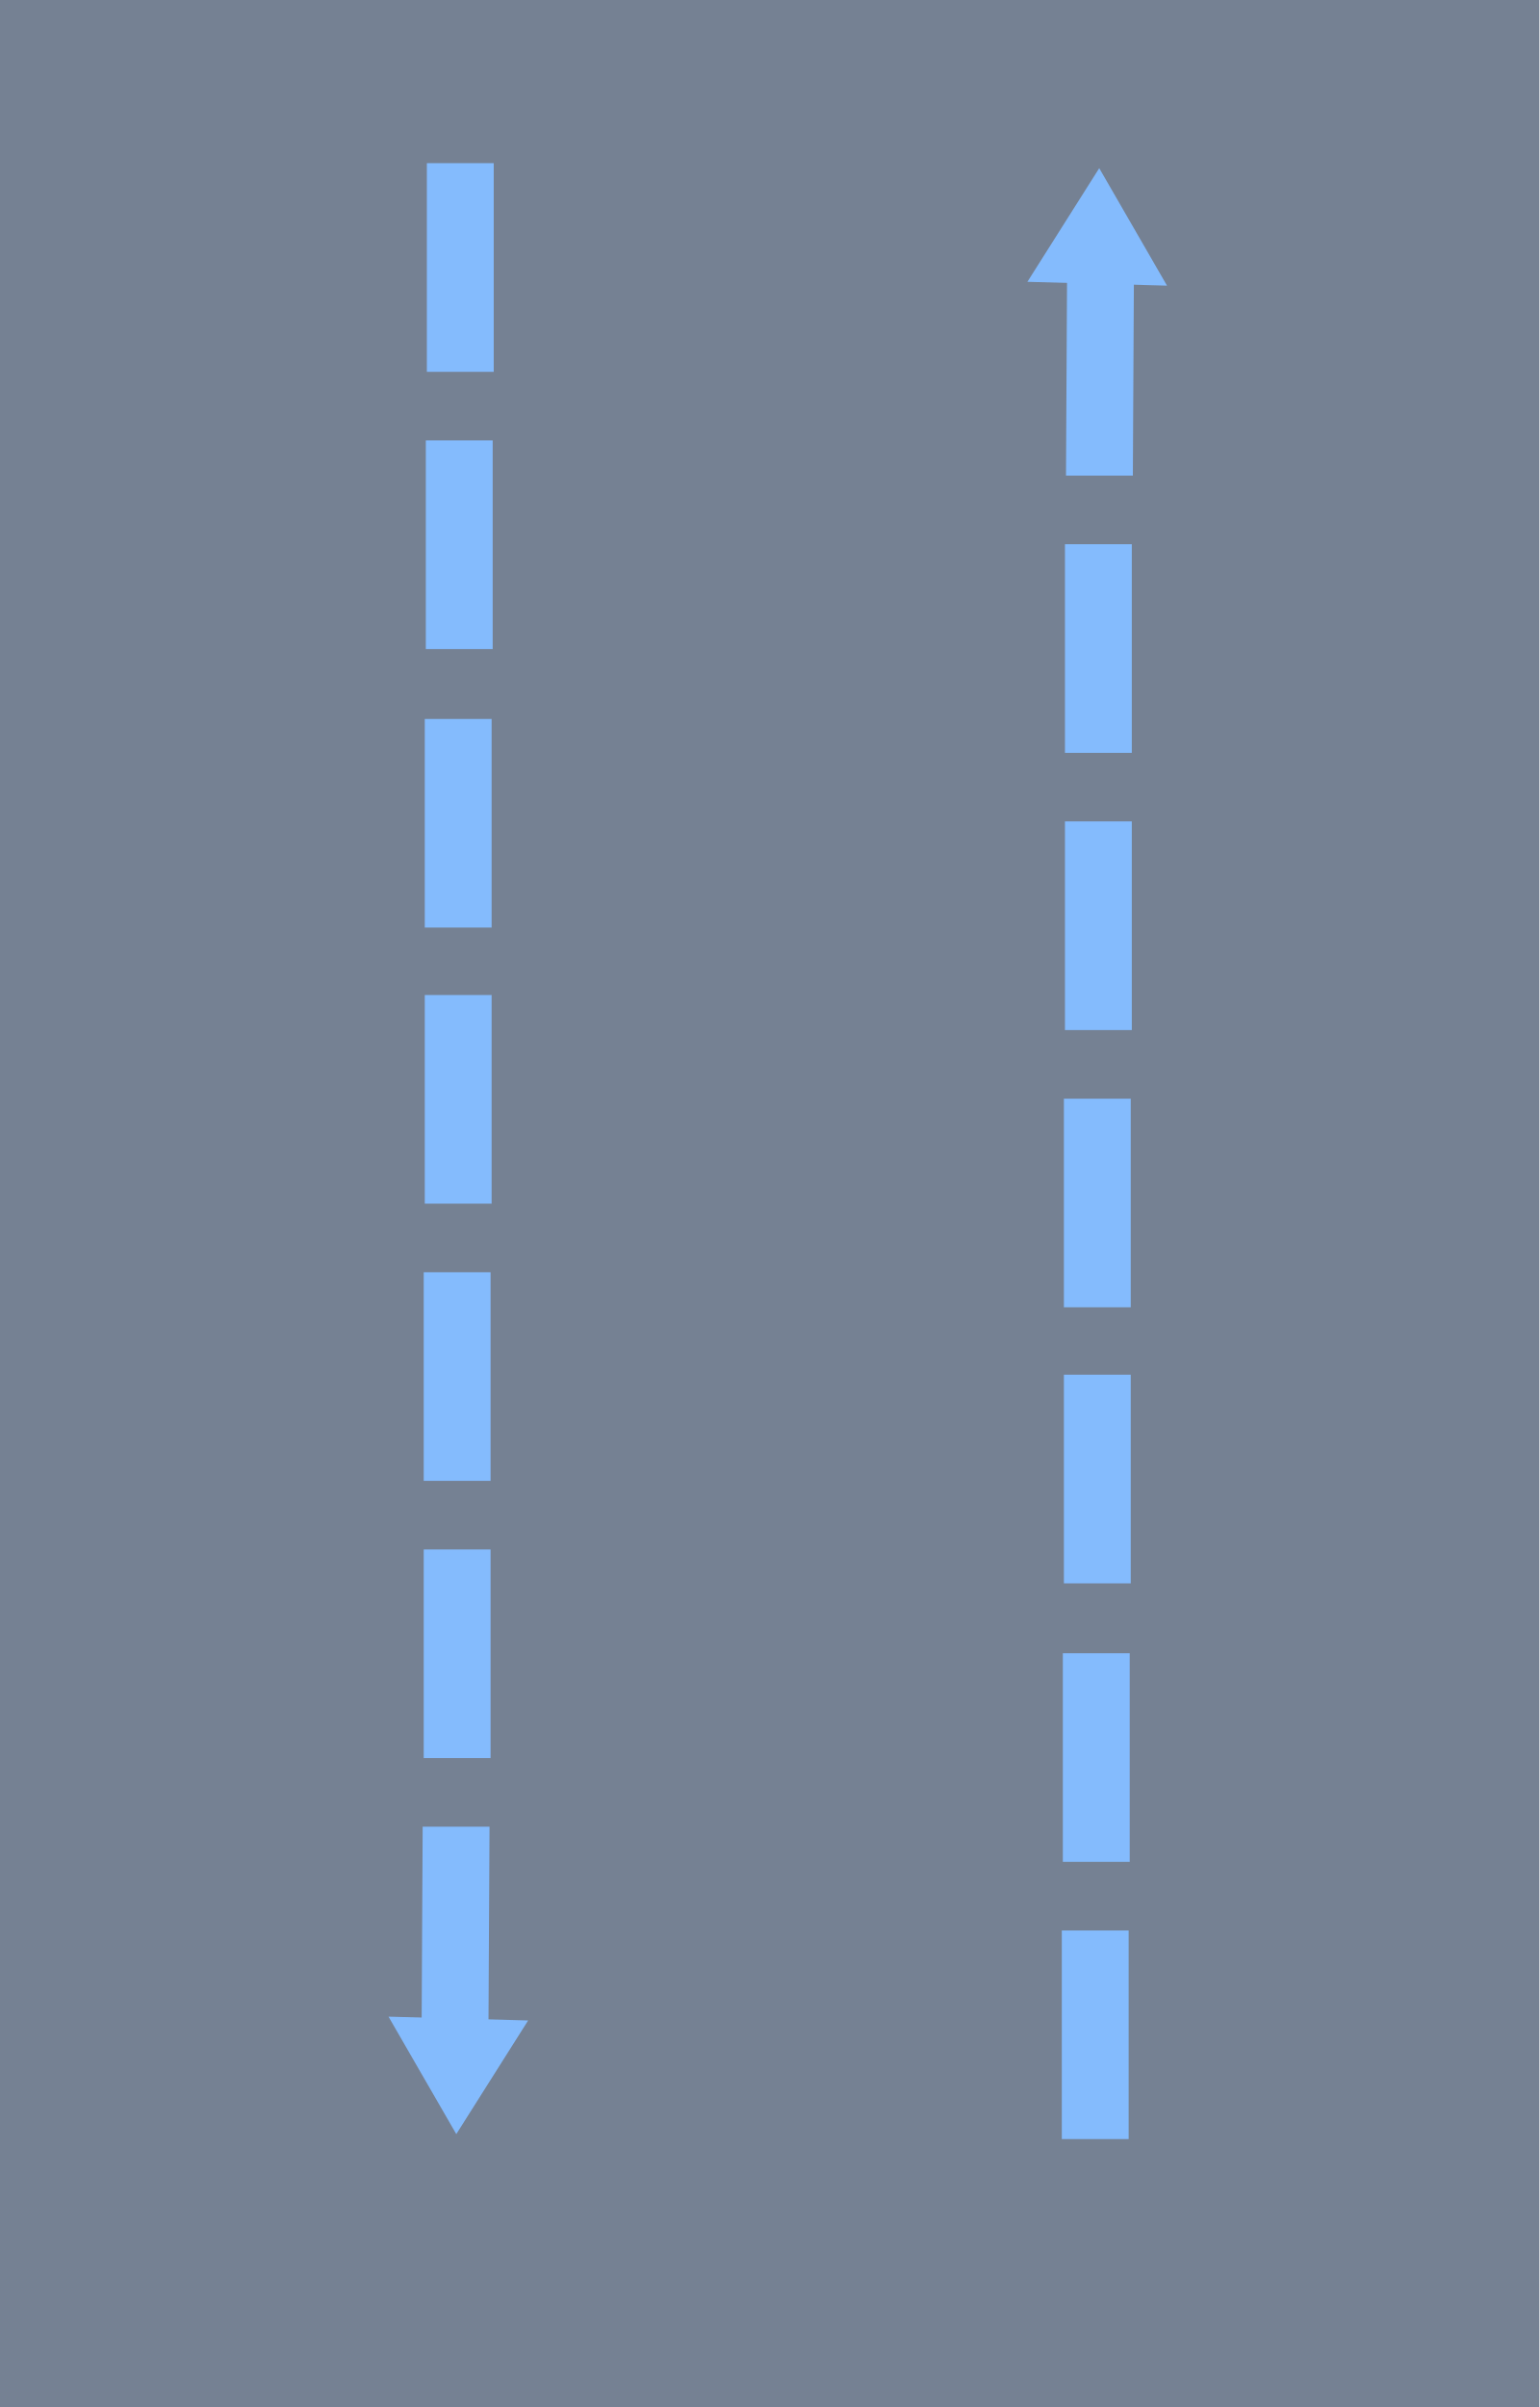
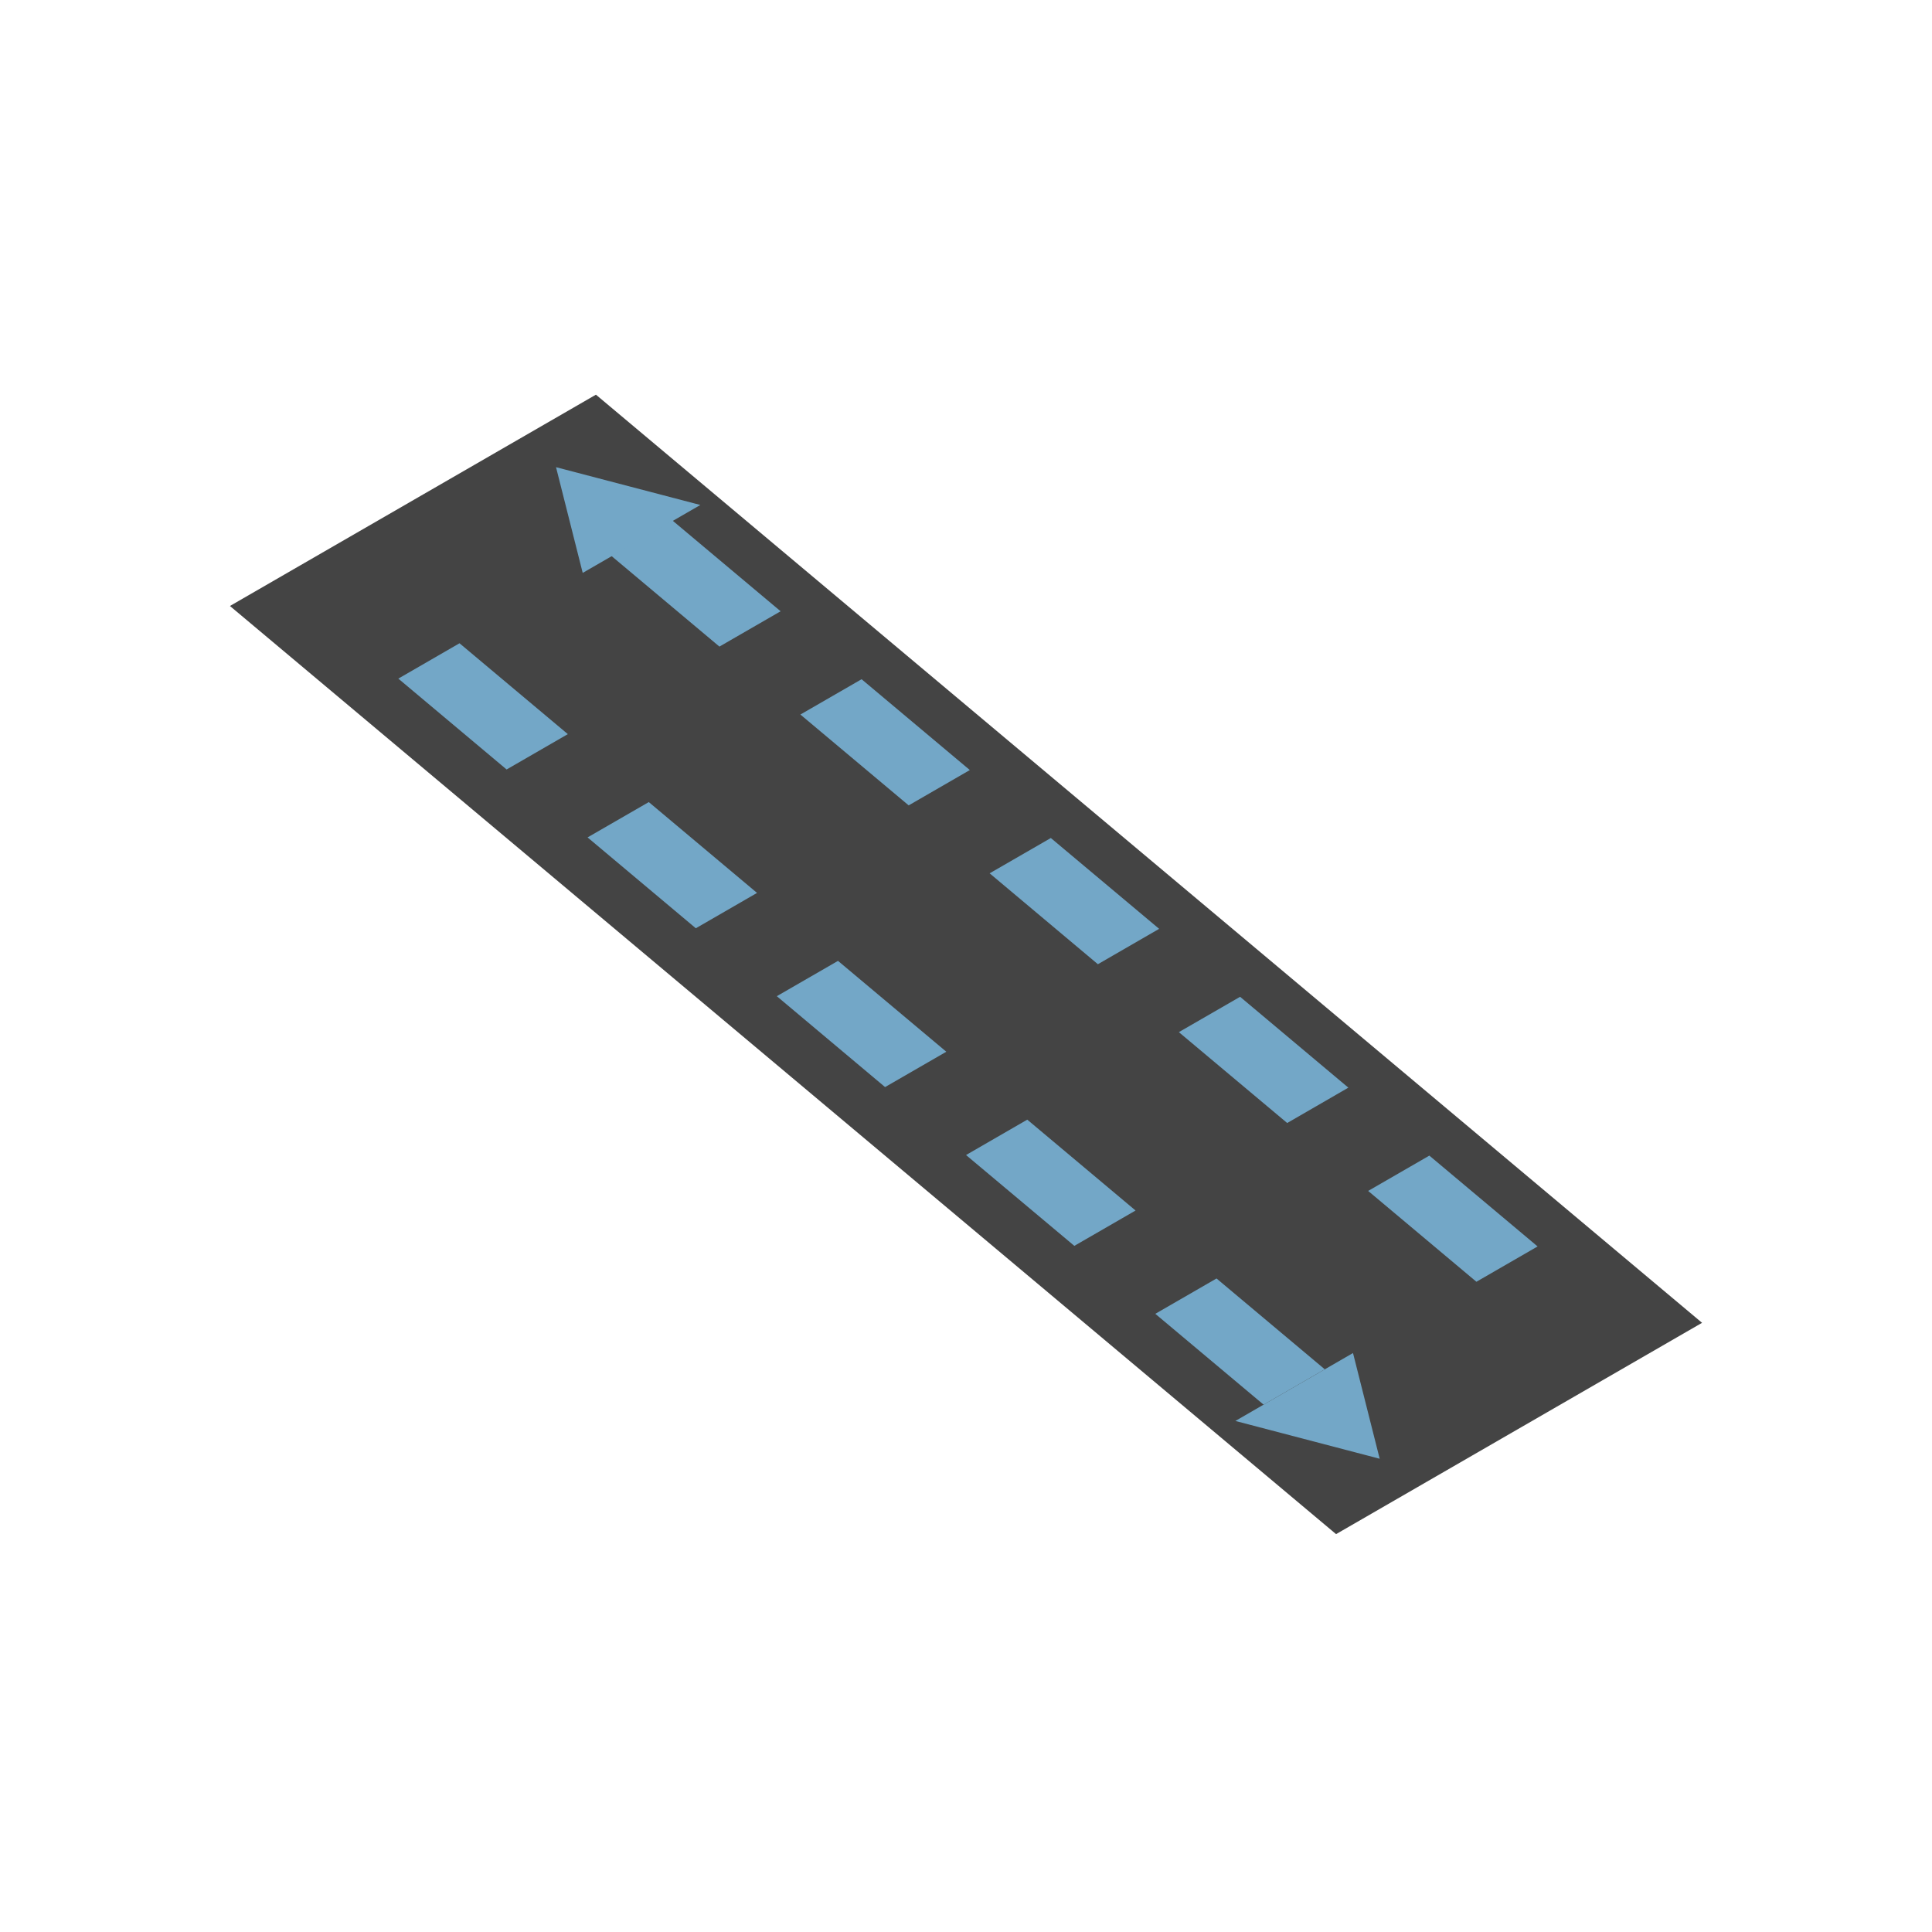
- <svg xmlns="http://www.w3.org/2000/svg" id="a" viewBox="0 0 117.2 183.2">
-   <defs>
-     <style>.b{fill:#84bbfd;}.c{fill:#758193;}</style>
-   </defs>
-   <rect class="c" width="117.2" height="183.2" />
-   <g>
-     <path class="b" d="M80.84,162.81v-15.88h5.09v15.88m-5.01-21.1v-15.88h5.09v15.88m-5.01-21.2v-15.88h5.09v15.88m-5.09-21.01v-15.88h5.09v15.88m-5.01-21.1v-15.88h5.09v15.88m-5.09-21.1v-15.88h5.09v15.88m-5.01-21.1l.08-15.12h5.09l-.08,15.12" />
-     <polygon class="b" points="83.69 12.8 83.69 12.8 78.22 21.45 88.85 21.74 83.69 12.8" />
-     <g>
-       <path class="b" d="M37.59,12.42v15.88h-5.09V12.42m5.01,21.1v15.88h-5.09v-15.88m5.01,21.2v15.88h-5.09v-15.88m5.09,21.01v15.88h-5.09v-15.88m5.01,21.1v15.88h-5.09v-15.88m5.09,21.1v15.88h-5.09v-15.88m5.01,21.1l-.08,15.12h-5.09l.08-15.12" />
-       <polygon class="b" points="34.74 162.43 34.74 162.43 40.21 153.78 29.58 153.49 34.74 162.43" />
-     </g>
+ <svg xmlns="http://www.w3.org/2000/svg" xml:space="preserve" fill-rule="evenodd" stroke-linejoin="round" stroke-miterlimit="2" clip-rule="evenodd" viewBox="0 0 64 64">
+   <g id="grey">
+     <path fill="#444" d="M19.741 13.074 56.383 43.82l-12.124 7L7.617 20.074l12.124-7Z" />
+   </g>
+   <g id="blue" fill="#73a7c7">
+     <path d="m20.245 18.409 2.027-1.17 3.587 3.01-2.027 1.17-3.587-3.01Zm6.269 5.261 2.027-1.17 3.586 3.009-2.026 1.17-3.587-3.009Zm6.269 5.26 2.027-1.17 3.588 3.009-2.029 1.172-3.586-3.011Zm6.268 5.261 2.029-1.171 3.586 3.01-2.026 1.171-3.589-3.01Zm6.271 5.26 2.027-1.17 3.586 3.009-2.027 1.17-3.586-3.009Z" />
+     <path d="m13.195 22.48 2.027-1.171 3.588 3.01-2.028 1.171-3.587-3.01Zm6.269 5.26 2.028-1.17 3.586 3.009-2.028 1.171-3.586-3.01ZM25.733 33l2.027-1.17 3.588 3.01-2.029 1.171L25.733 33Zm6.268 5.262 2.029-1.172 3.587 3.01-2.028 1.171-3.588-3.009Zm6.27 5.26 2.028-1.171 3.586 3.009-2.027 1.171-3.587-3.009Z" />
+     <path d="m45.704 48.323-4.781-1.252 3.897-2.25.884 3.502Z" />
+     <path d="m18.419 15.476 4.781 1.252-3.897 2.25-.884-3.502Z" />
  </g>
</svg>
